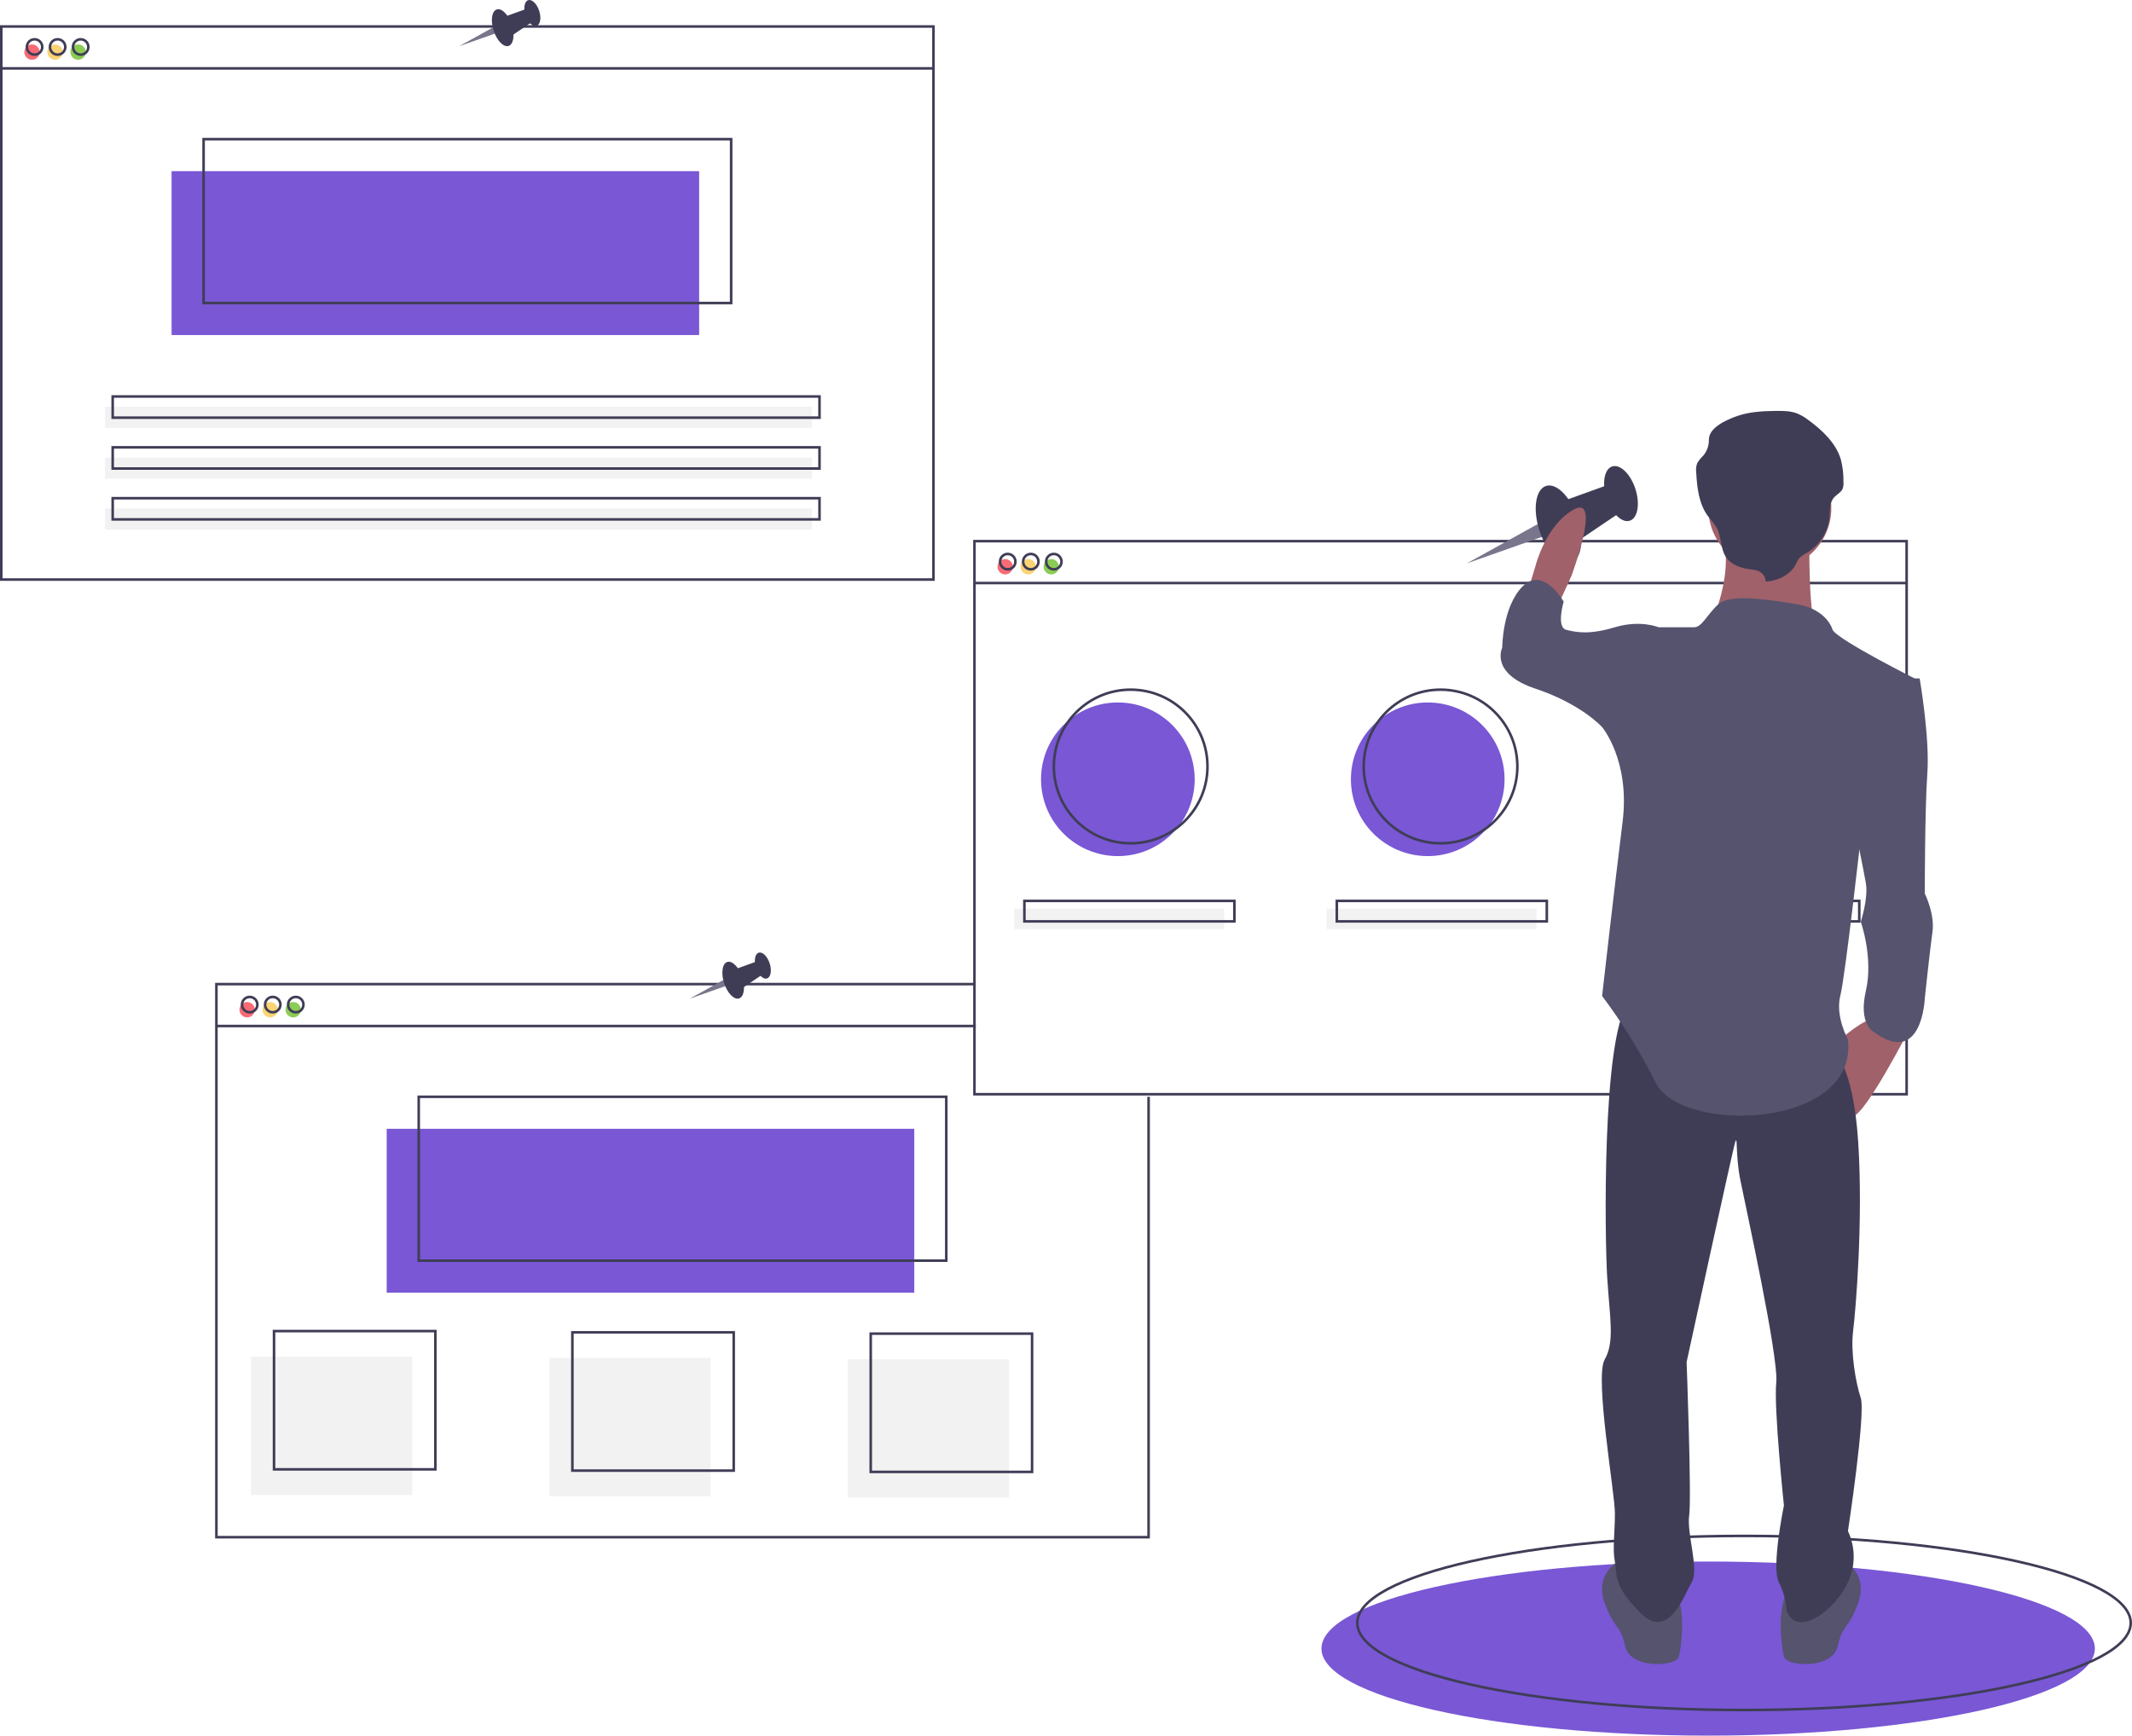
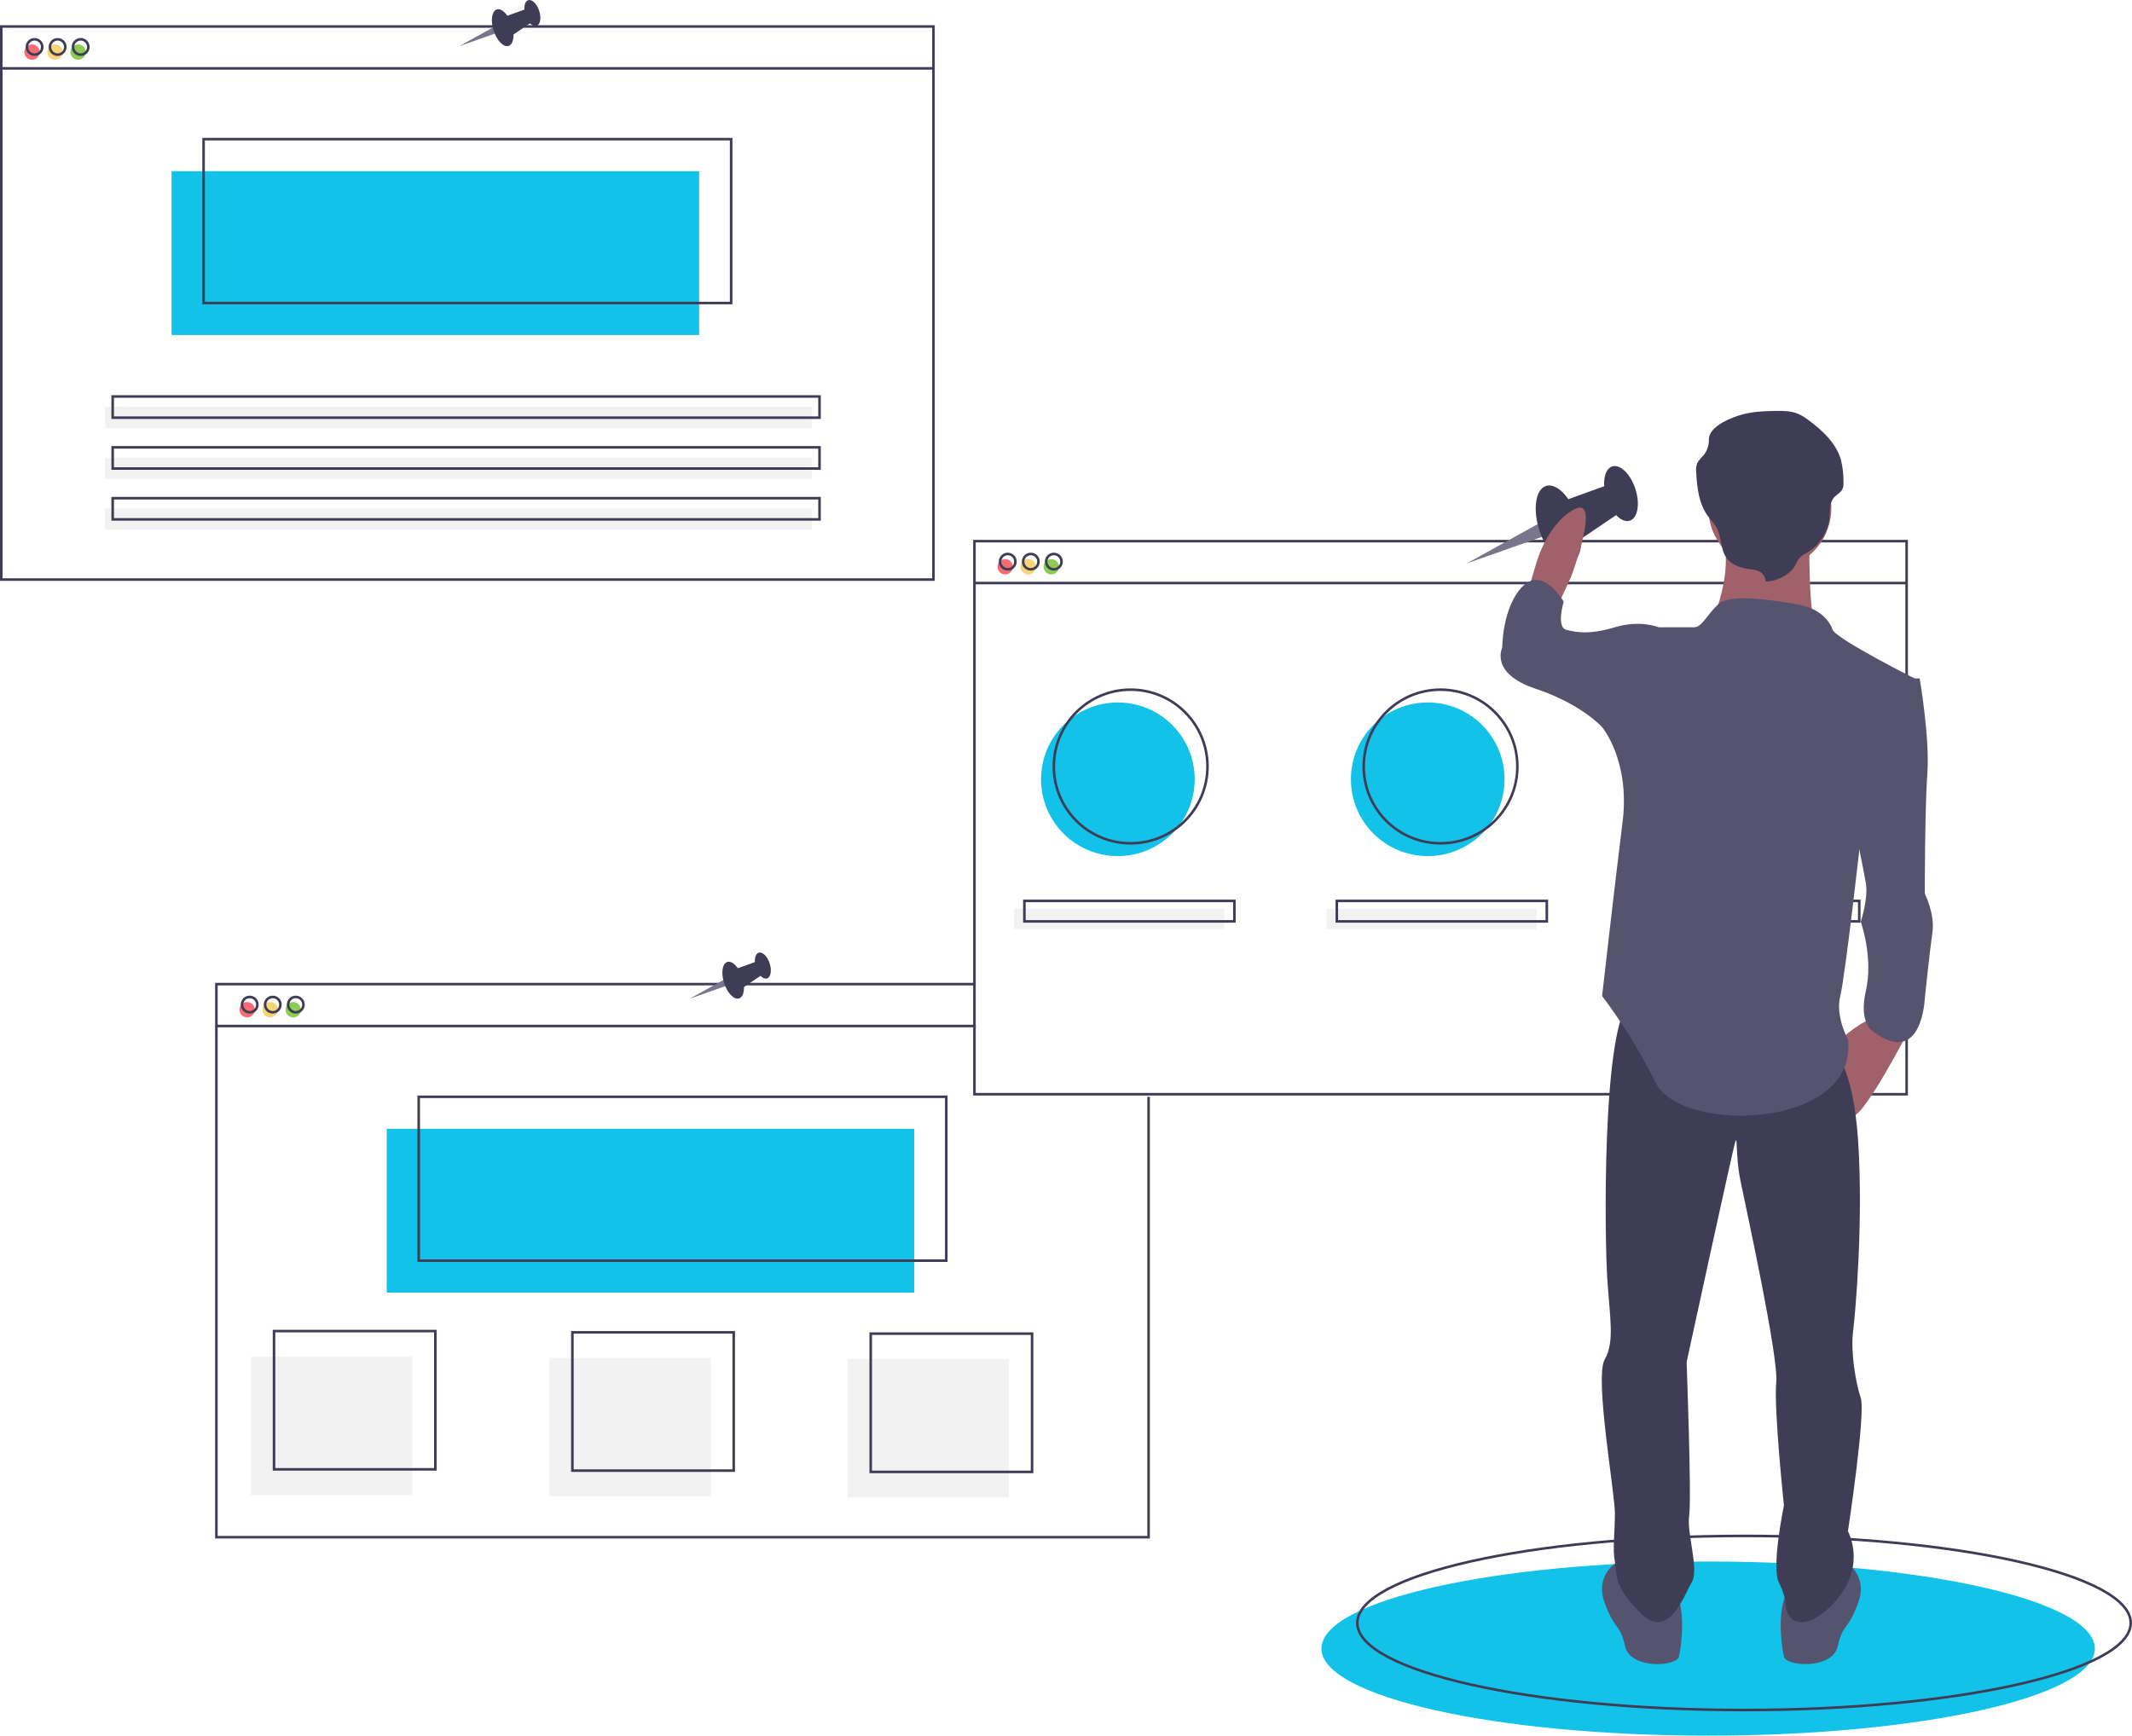
<svg xmlns="http://www.w3.org/2000/svg" id="e66cdcae-b662-46fb-b424-18ba1a805fb0" data-name="Layer 1" width="832.5" height="677.845" viewBox="0 0 832.5 677.845">
-   <ellipse cx="667" cy="643.845" rx="151" ry="34" fill="#7957d5" />
+   <ellipse cx="667" cy="643.845" rx="151" ry="34" fill="#12c2e9" />
  <ellipse cx="681" cy="633.845" rx="151" ry="34" fill="none" stroke="#3f3d56" stroke-miterlimit="10" />
-   <circle cx="436.5" cy="304.345" r="30" fill="#7957d5" />
-   <circle cx="557.5" cy="304.345" r="30" fill="#7957d5" />
-   <circle cx="678.5" cy="304.345" r="30" fill="#7957d5" />
+   <circle cx="436.5" cy="304.345" r="30" fill="#12c2e9" />
+   <circle cx="557.5" cy="304.345" r="30" fill="#12c2e9" />
+   <circle cx="678.5" cy="304.345" r="30" fill="#12c2e9" />
  <circle cx="12.5" cy="20.345" r="3" fill="#f86b75" />
  <circle cx="21.5" cy="20.345" r="3" fill="#fad375" />
  <circle cx="30.5" cy="20.345" r="3" fill="#8bcc55" />
-   <rect x="67" y="66.845" width="206" height="64" fill="#7957d5" />
+   <rect x="67" y="66.845" width="206" height="64" fill="#12c2e9" />
  <rect x="0.5" y="10.345" width="364" height="216" fill="none" stroke="#3f3d56" stroke-miterlimit="10" />
  <line x1="0.5" y1="26.703" x2="364.5" y2="26.703" fill="none" stroke="#3f3d56" stroke-miterlimit="10" />
  <circle cx="13.5" cy="18.345" r="3" fill="none" stroke="#3f3d56" stroke-miterlimit="10" />
  <circle cx="22.5" cy="18.345" r="3" fill="none" stroke="#3f3d56" stroke-miterlimit="10" />
  <circle cx="31.5" cy="18.345" r="3" fill="none" stroke="#3f3d56" stroke-miterlimit="10" />
  <rect x="79.5" y="54.345" width="206" height="64" fill="none" stroke="#3f3d56" stroke-miterlimit="10" />
  <rect x="41" y="158.845" width="276" height="8.276" fill="#f2f2f2" />
  <rect x="41" y="178.707" width="276" height="8.276" fill="#f2f2f2" />
  <rect x="41" y="198.569" width="276" height="8.276" fill="#f2f2f2" />
  <rect x="44" y="154.845" width="276" height="8.276" fill="none" stroke="#3f3d56" stroke-miterlimit="10" />
  <rect x="44" y="174.707" width="276" height="8.276" fill="none" stroke="#3f3d56" stroke-miterlimit="10" />
  <rect x="44" y="194.569" width="276" height="8.276" fill="none" stroke="#3f3d56" stroke-miterlimit="10" />
  <circle cx="96.5" cy="394.345" r="3" fill="#f86b75" />
  <circle cx="105.5" cy="394.345" r="3" fill="#fad375" />
  <circle cx="114.5" cy="394.345" r="3" fill="#8bcc55" />
-   <rect x="151" y="440.845" width="206" height="64" fill="#7957d5" />
+   <rect x="151" y="440.845" width="206" height="64" fill="#12c2e9" />
  <polyline points="448.5 428.345 448.5 600.345 84.5 600.345 84.5 384.345 380.5 384.345" fill="none" stroke="#3f3d56" stroke-miterlimit="10" />
  <line x1="84.5" y1="400.703" x2="381" y2="400.703" fill="none" stroke="#3f3d56" stroke-miterlimit="10" />
  <circle cx="97.5" cy="392.345" r="3" fill="none" stroke="#3f3d56" stroke-miterlimit="10" />
  <circle cx="106.5" cy="392.345" r="3" fill="none" stroke="#3f3d56" stroke-miterlimit="10" />
  <circle cx="115.5" cy="392.345" r="3" fill="none" stroke="#3f3d56" stroke-miterlimit="10" />
  <rect x="163.5" y="428.345" width="206" height="64" fill="none" stroke="#3f3d56" stroke-miterlimit="10" />
  <circle cx="392.5" cy="221.345" r="3" fill="#f86b75" />
  <circle cx="401.5" cy="221.345" r="3" fill="#fad375" />
  <circle cx="410.5" cy="221.345" r="3" fill="#8bcc55" />
  <rect x="380.5" y="211.345" width="364" height="216" fill="none" stroke="#3f3d56" stroke-miterlimit="10" />
  <line x1="380.5" y1="227.703" x2="744.5" y2="227.703" fill="none" stroke="#3f3d56" stroke-miterlimit="10" />
  <circle cx="393.5" cy="219.345" r="3" fill="none" stroke="#3f3d56" stroke-miterlimit="10" />
  <circle cx="402.5" cy="219.345" r="3" fill="none" stroke="#3f3d56" stroke-miterlimit="10" />
  <circle cx="411.5" cy="219.345" r="3" fill="none" stroke="#3f3d56" stroke-miterlimit="10" />
  <circle cx="441.5" cy="299.345" r="30" fill="none" stroke="#3f3d56" stroke-miterlimit="10" />
  <circle cx="562.5" cy="299.345" r="30" fill="none" stroke="#3f3d56" stroke-miterlimit="10" />
  <circle cx="683.5" cy="299.345" r="30" fill="none" stroke="#3f3d56" stroke-miterlimit="10" />
  <rect x="396" y="354.845" width="82" height="8" fill="#f2f2f2" />
  <rect x="518" y="354.845" width="82" height="8" fill="#f2f2f2" />
  <rect x="640" y="354.845" width="82" height="8" fill="#f2f2f2" />
  <rect x="400" y="351.845" width="82" height="8" fill="none" stroke="#3f3d56" stroke-miterlimit="10" />
  <rect x="522" y="351.845" width="82" height="8" fill="none" stroke="#3f3d56" stroke-miterlimit="10" />
  <rect x="644" y="351.845" width="82" height="8" fill="none" stroke="#3f3d56" stroke-miterlimit="10" />
  <rect x="98" y="529.845" width="63" height="54" fill="#f2f2f2" />
  <rect x="214.5" y="530.345" width="63" height="54" fill="#f2f2f2" />
  <rect x="331" y="530.845" width="63" height="54" fill="#f2f2f2" />
  <rect x="107" y="519.845" width="63" height="54" fill="none" stroke="#3f3d56" stroke-miterlimit="10" />
  <rect x="223.5" y="520.345" width="63" height="54" fill="none" stroke="#3f3d56" stroke-miterlimit="10" />
  <rect x="340" y="520.845" width="63" height="54" fill="none" stroke="#3f3d56" stroke-miterlimit="10" />
  <polygon points="600.786 204.492 572.726 220.039 602.65 209.483 600.786 204.492" fill="#79758c" />
  <ellipse cx="792.31" cy="315.866" rx="7.829" ry="15.772" transform="translate(-242.5739 149.1338) rotate(-17.99425)" fill="#3f3d56" />
  <ellipse cx="816.715" cy="303.839" rx="5.906" ry="11.137" transform="translate(-237.665 156.0847) rotate(-17.99425)" fill="#3f3d56" />
  <polygon points="610.365 195.681 628.977 188.961 632.933 199.919 614.919 212.087 610.365 195.681" fill="#3f3d56" />
  <path d="M792.335,347.046l5-11s12-32,1-26-15,22-15,22l-3,10Z" transform="translate(-183.75 -111.0777)" fill="#a0616a" />
  <path d="M929.335,513.046s-17,33-22,34-5-30-5-30,10-9,14-8S929.335,513.046,929.335,513.046Z" transform="translate(-183.75 -111.0777)" fill="#a0616a" />
  <path d="M904.335,721.046s9,5,5,16-6,8-8,17-20,8-21,4-3-20,2-26S904.335,721.046,904.335,721.046Z" transform="translate(-183.75 -111.0777)" fill="#55536e" />
  <path d="M815.335,721.046s-9,5-5,16,6,8,8,17,20,8,21,4,3-20-2-26S815.335,721.046,815.335,721.046Z" transform="translate(-183.75 -111.0777)" fill="#55536e" />
  <path d="M899.335,521.046s8,5,10,36-1,66-2,74,1,20,3,26-5,52-5,52a23.433,23.433,0,0,1,0,20c-5,11-20,22-24,11a27.131,27.131,0,0,0-3-11c-3-6,2-30,2-30s-4-38-3-48-12-69-14-79-1-18-2-15-19,86-19,86,2,53,1,60,4,21,1,26-9,23-20,12-9-15-10-20,0-11,0-19-8-53-4-60,2-16,1-32-2-93,8-107S899.335,521.046,899.335,521.046Z" transform="translate(-183.75 -111.0777)" fill="#3f3d56" />
  <circle cx="691.085" cy="198.469" r="24" fill="#a0616a" />
  <path d="M890.335,319.046s-1,36,4,42-43-5-43-5,11-23,4-38S890.335,319.046,890.335,319.046Z" transform="translate(-183.75 -111.0777)" fill="#a0616a" />
  <path d="M899.335,357.046s-2-8-14-10-26.191-4-30.595,0-6.405,9-9.405,9h-14l-22,39s11,13,8,37-8,68-8,68a219.995,219.995,0,0,1,21,34c10,20,79,18,75-17,0,0-5-9-3-17s8-62,8-62l23-61S901.335,361.046,899.335,357.046Z" transform="translate(-183.75 -111.0777)" fill="#55536e" />
  <path d="M926.335,376.046h7s4,23,3,37-1,47-1,47,4,8,3,15-3,26-3,26-1,27-20,13c0,0-6-3-3-16s-2-27-2-27,3-9,2-15-5-25-5-25Z" transform="translate(-183.75 -111.0777)" fill="#55536e" />
  <path d="M836.335,359.046l-5-3s-7-3-17,0-15,2-19,1-1-11-1-11-8-14-16-6-8,24-8,24-5,10,13,16,26,15,26,15h20Z" transform="translate(-183.75 -111.0777)" fill="#55536e" />
  <path d="M873.208,338.194a4.636,4.636,0,0,0-2.875-4.13,13.109,13.109,0,0,0-3.417-.675c-3.405-.439-6.908-1.688-8.892-4.289-2.641-3.464-1.919-8.309-4.036-12.07a41.86,41.86,0,0,0-3.227-4.24c-3.694-4.944-4.345-11.255-4.682-17.26a7.41,7.41,0,0,1,.407-3.606,13.863,13.863,0,0,1,2.282-2.816,9.352,9.352,0,0,0,2.262-6.241c-.108-4.651,6.546-7.776,11.259-9.382s9.823-1.862,14.844-1.93c2.886-.039,5.865-.005,8.518,1.049a19.607,19.607,0,0,1,4.271,2.543c5.56,4.07,10.782,9.073,12.648,15.406a33.311,33.311,0,0,1,1.013,8.848,5.791,5.791,0,0,1-.396,2.723c-.667,1.342-2.24,2.068-3.257,3.206-1.899,2.125-1.561,5.2-1.802,7.95a18.21,18.21,0,0,1-8.944,13.773,11.406,11.406,0,0,0-2.797,1.934,12.279,12.279,0,0,0-1.543,2.693C882.845,335.517,877.805,338.058,873.208,338.194Z" transform="translate(-183.75 -111.0777)" fill="#3f3d56" />
  <polygon points="192.598 10.671 179.278 18.05 193.483 13.04 192.598 10.671" fill="#79758c" />
  <ellipse cx="380.038" cy="121.889" rx="3.716" ry="7.487" transform="translate(-202.8155 12.28627) rotate(-17.99425)" fill="#3f3d56" />
  <ellipse cx="391.623" cy="116.18" rx="2.804" ry="5.286" transform="translate(-200.4854 15.58571) rotate(-17.99425)" fill="#3f3d56" />
  <polygon points="197.145 6.488 205.98 3.299 207.858 8.5 199.307 14.276 197.145 6.488" fill="#3f3d56" />
  <polygon points="282.598 382.671 269.278 390.05 283.483 385.04 282.598 382.671" fill="#79758c" />
  <ellipse cx="470.038" cy="493.889" rx="3.716" ry="7.487" transform="translate(-313.3323 58.28467) rotate(-17.99425)" fill="#3f3d56" />
  <ellipse cx="481.623" cy="488.18" rx="2.804" ry="5.286" transform="translate(-311.0021 61.58411) rotate(-17.99425)" fill="#3f3d56" />
  <polygon points="287.145 378.488 295.98 375.299 297.858 380.5 289.307 386.276 287.145 378.488" fill="#3f3d56" />
</svg>
